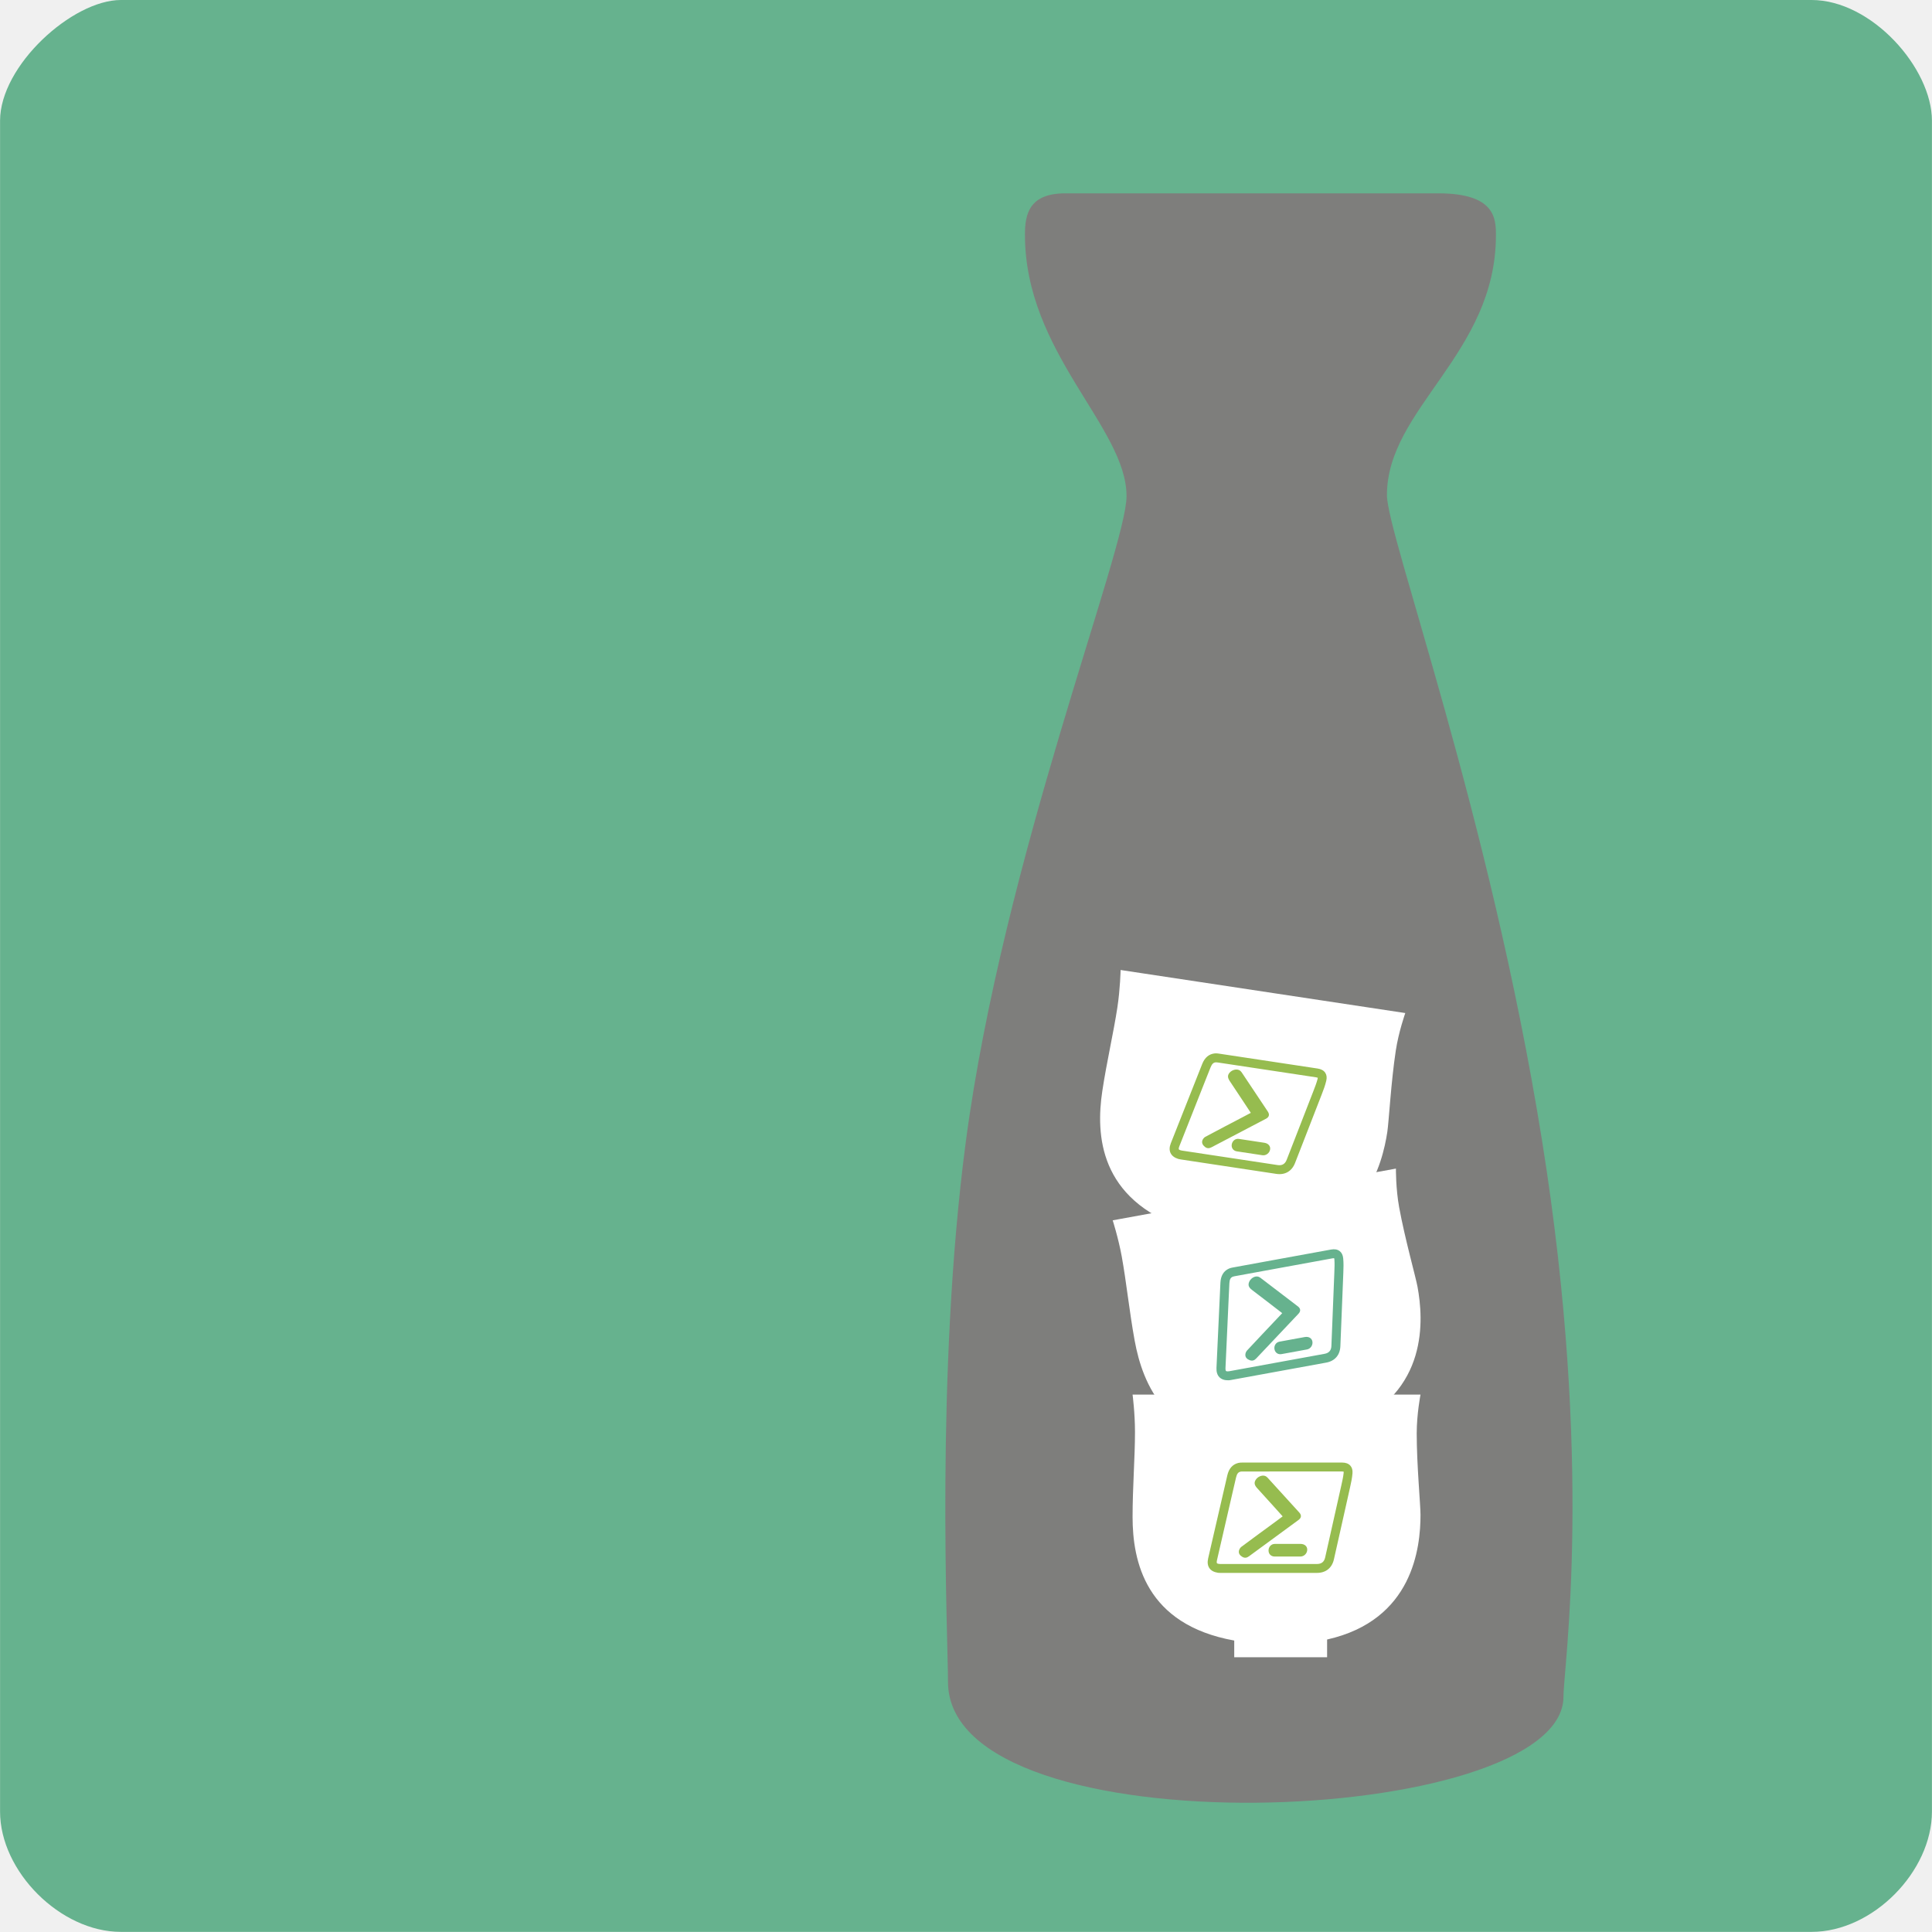
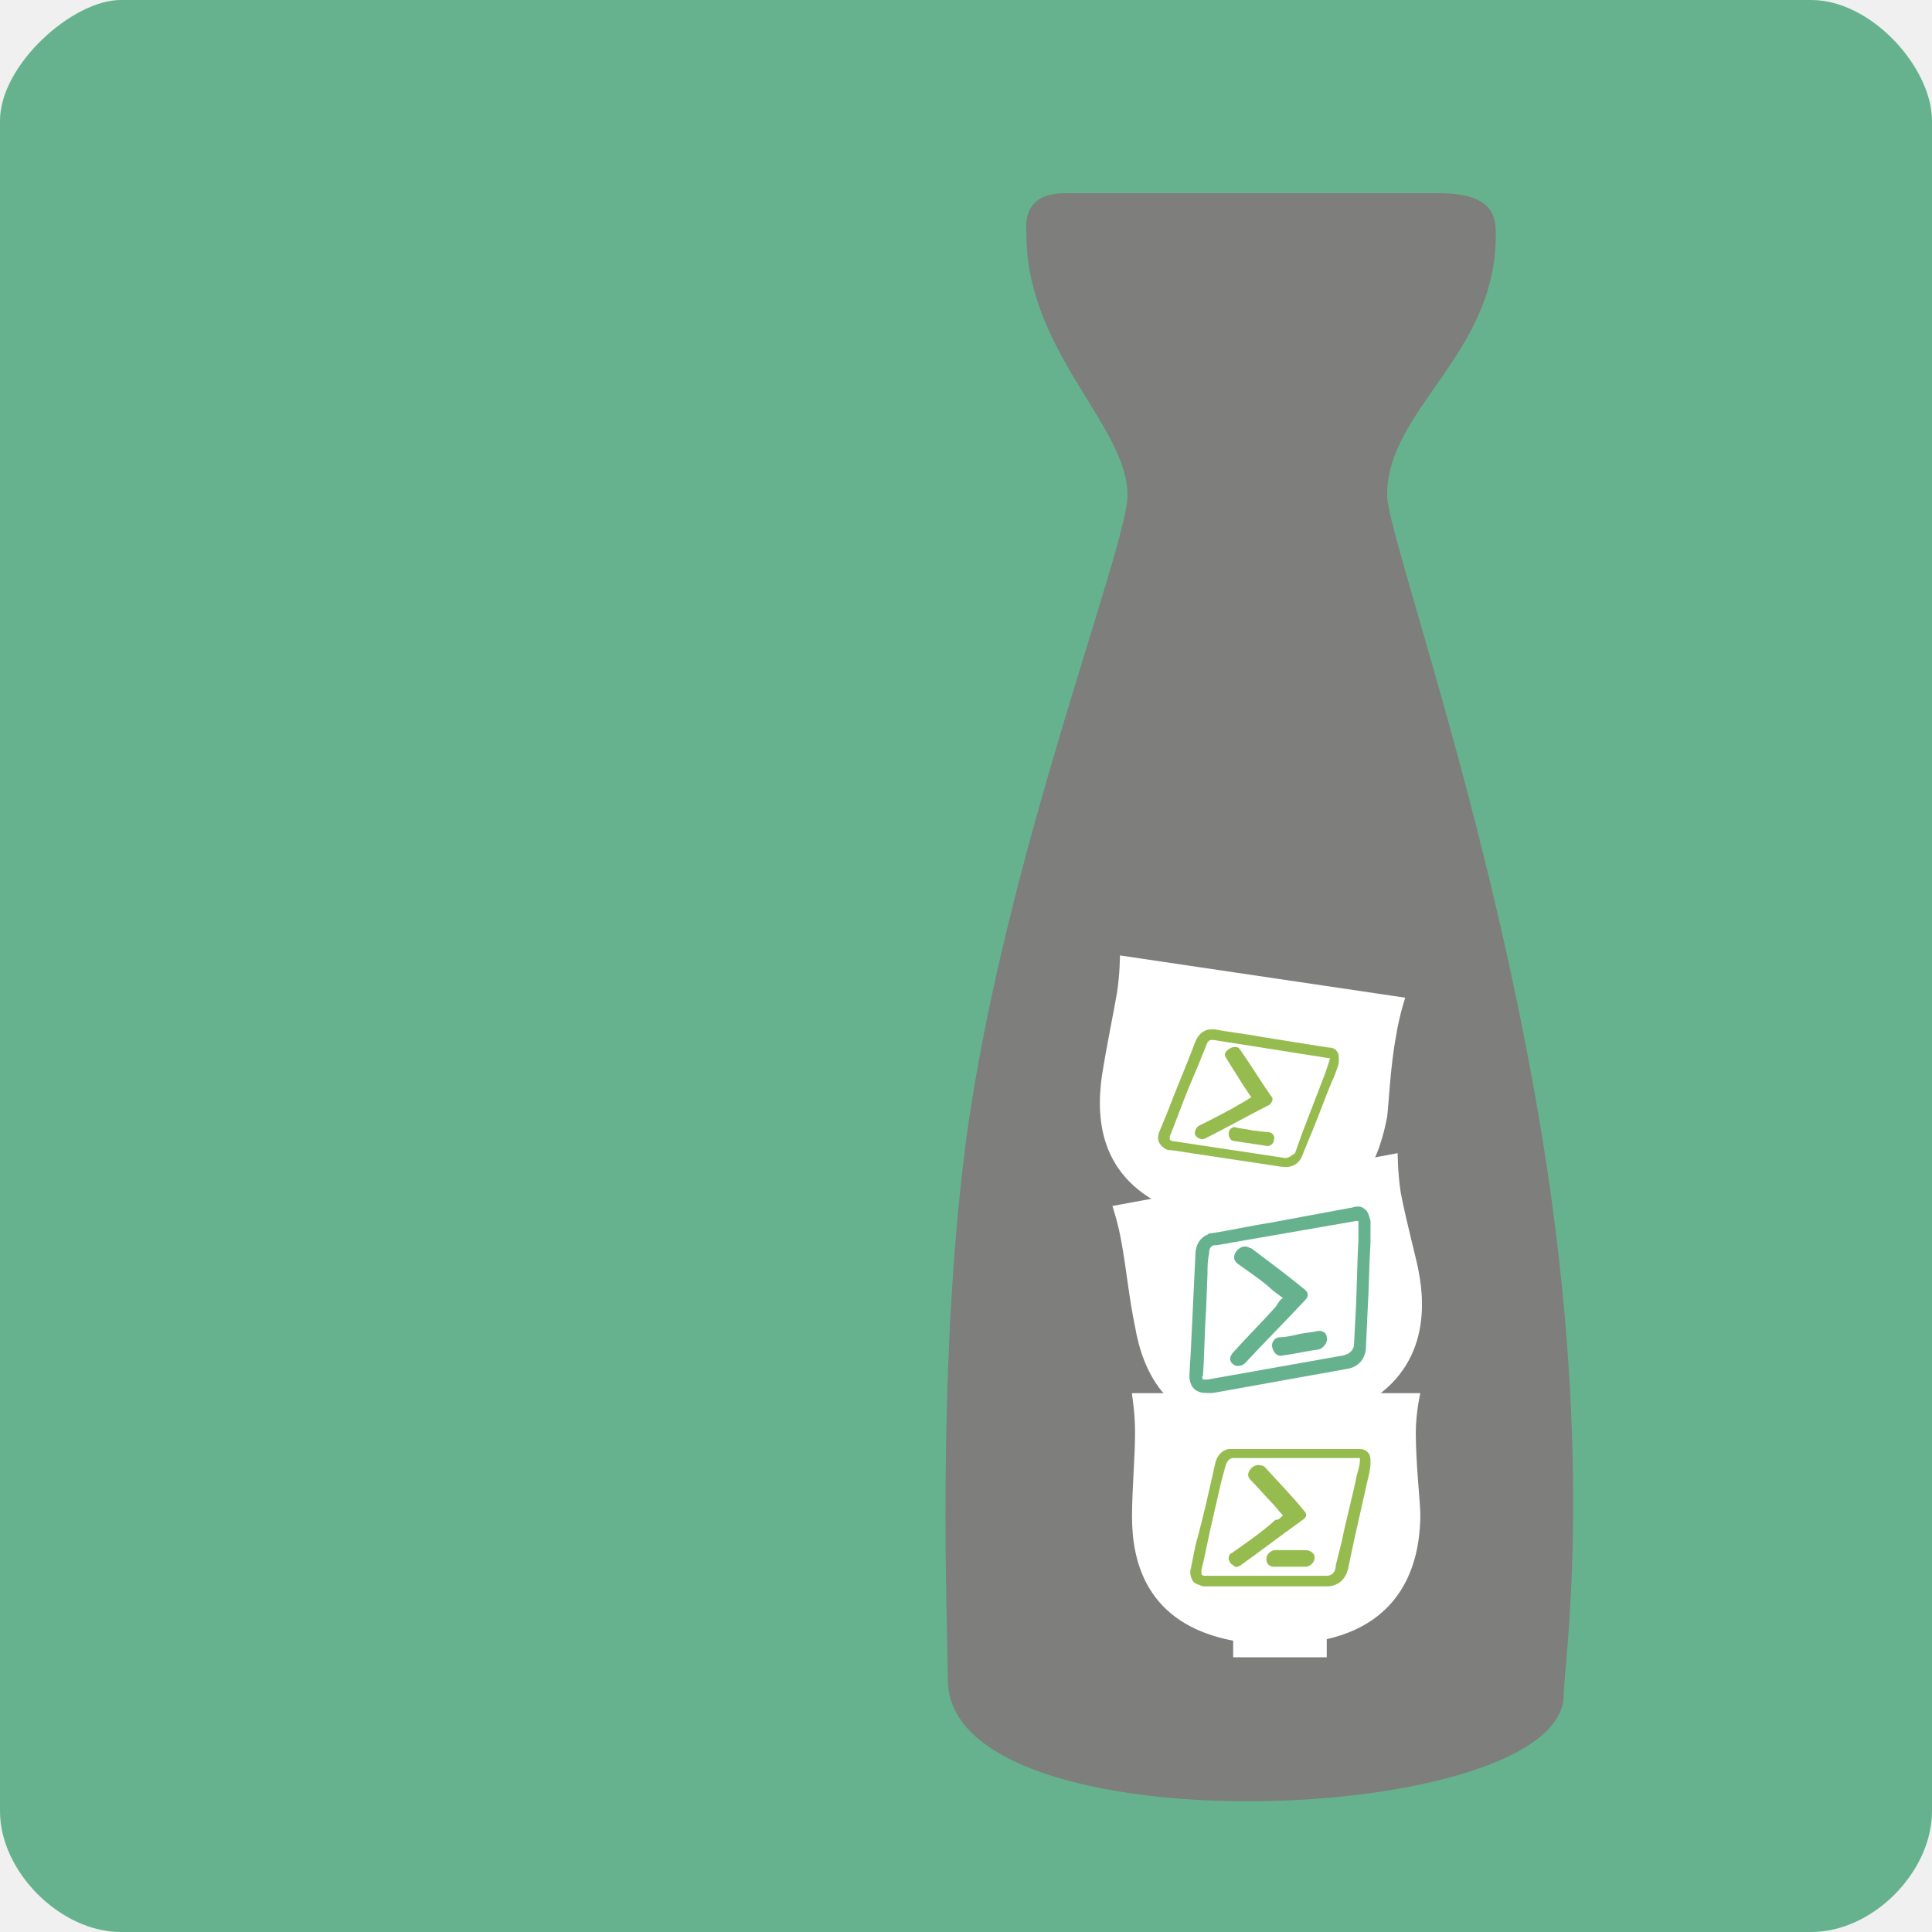
<svg xmlns="http://www.w3.org/2000/svg" version="1.1" x="0px" y="0px" viewBox="0 0 128 128" style="enable-background:new 0 0 128 128;" xml:space="preserve">
-   <g id="Single_Charcoal_16x16">
- </g>
-   <g id="Single_Charcoal_32x32">
- </g>
-   <g id="Single_Charcoal_64x64">
- </g>
-   <g id="Single_Charcoal_128x128">
- </g>
-   <g id="Single_Charcoal_256x256">
- </g>
+   <style type="text/css">
+ 	.st0{fill:#96BC4F;}
+ 	.st1{fill:#FFFFFF;}
+ 	.st2{fill:#66B28E;}
+ 	.st3{fill:#7E7E7C;}
+ </style>
  <g id="Single_Olive_16x16">
</g>
  <g id="Single_Olive_32x32">
</g>
  <g id="Single_Olive_64x64">
</g>
-   <g id="Single_Olive_128x128">
- </g>
  <g id="Single_Olive_256x256">
</g>
  <g id="Single_Teal_256x256">
+ </g>
+   <g id="Single_Charcoal_256x256">
</g>
  <g id="Single_Teal_16x16">
</g>
  <g id="Single_Teal_32x32">
</g>
  <g id="Single_Teal_64x64">
</g>
-   <g id="Single_Teal_16x16_1_">
+   <g id="Single_Charcoal_32x32">
+ </g>
+   <g id="Single_Charcoal_16x16">
+ </g>
+   <g id="Single_Charcoal_64x64">
+ </g>
+   <g id="Single_Charcoal_128x128">
</g>
  <g id="Full_Olive_16x16">
</g>
  <g id="Full_Olive_32x32">
</g>
  <g id="Full_Olive_64x64">
</g>
-   <g id="Full_Olive_128x128">
+   <g id="Full_Olive_256x256">
</g>
-   <g id="Full_Olive_256x256">
+   <g id="Full_Teal_256x256">
</g>
  <g id="Full_Teal_16x16">
</g>
  <g id="Full_Teal_32x32">
</g>
  <g id="Full_Teal_64x64">
- </g>
-   <g id="Full_Teal_128x128">
-     <path style="fill:#66B28E;" d="M120.026,127.992H8.005c-4.001,0-8.001-4.001-8.001-7.97V8.001C0.004,4.334,4.805,0,8.005,0h112.021   c3.969,0,7.97,4.504,7.97,8.001v112.021C127.996,123.991,124.077,127.992,120.026,127.992z" />
-     <path style="fill:#7E7E7C;" d="M70.584,12.809c2.396,0,20.716,0,24.702,0c3.768,0,3.823,1.656,3.823,2.777   c0,7.853-7.221,11.469-7.221,17.22c0,2.614,6.812,21.119,10.275,42.75s1.422,34.885,1.422,36.846   c0,8.691-40.778,10.391-40.778-0.98c0-3.006-0.85-20.389,1.176-35.746C66.456,56.934,74.636,36.4,74.636,32.871   c0-4.574-6.731-9.476-6.731-17.318C67.905,14.181,68.188,12.809,70.584,12.809z" />
+     <path class="st2" d="M120,128H8c-4,0-8-4-8-8V8c0-3.7,4.8-8,8-8h112c4,0,8,4.5,8,8v112C128,124,124.1,128,120,128z" />
+     <path class="st3" d="M70.6,12.8c2.4,0,20.7,0,24.7,0c3.8,0,3.8,1.7,3.8,2.8c0,7.9-7.2,11.5-7.2,17.2c0,2.6,6.8,21.1,10.3,42.7   s1.4,34.9,1.4,36.8c0,8.7-40.8,10.4-40.8-1c0-3-0.8-20.4,1.2-35.7c2.5-18.7,10.7-39.3,10.7-42.8c0-4.6-6.7-9.5-6.7-17.3   C67.9,14.2,68.2,12.8,70.6,12.8z" />
    <g>
-       <path style="fill:#FFFFFF;" d="M74.243,64.265c0,0-0.025,1.234-0.212,2.469c-0.251,1.658-0.709,3.624-0.999,5.542    c-0.439,2.905-0.223,7.183,5.434,9.108L78.3,82.477l6.084,0.92l0.176-1.161c5.826-0.413,7.031-5.113,7.353-7.243    c0.102-0.675,0.244-3.294,0.56-5.378c0.19-1.258,0.631-2.498,0.631-2.498L74.243,64.265z" />
+       <path class="st1" d="M74.2,63.3c0,0,0,1.2-0.2,2.5c-0.3,1.7-0.7,3.6-1,5.5c-0.4,2.9-0.2,7.2,5.4,9.1l-0.2,1.1l6.1,0.9l0.2-1.2    c5.8-0.4,7-5.1,7.4-7.2c0.1-0.7,0.2-3.3,0.6-5.4c0.2-1.3,0.6-2.5,0.6-2.5L74.2,63.3z" />
      <g>
-         <path style="fill:#96BC4F;" d="M87.799,71.069c-0.1-0.148-0.27-0.241-0.504-0.276l-3.827-0.579     c-0.909-0.137-1.817-0.275-2.725-0.411c-0.075-0.011-0.164-0.022-0.255-0.013c-0.386,0.037-0.668,0.272-0.838,0.7     c-0.549,1.38-1.095,2.762-1.641,4.144l-0.439,1.11c-0.098,0.247-0.104,0.465-0.018,0.646c0.086,0.18,0.256,0.311,0.507,0.391     c0.049,0.015,0.101,0.025,0.17,0.035c0.012,0.002,0.026,0.004,0.039,0.006l6.292,0.951c0.576,0.087,1.028-0.176,1.24-0.722     l0.573-1.47c0.399-1.025,0.799-2.05,1.196-3.076c0.106-0.275,0.227-0.587,0.3-0.904C87.919,71.39,87.895,71.211,87.799,71.069z      M84.65,77.189l-6.349-0.96c-0.127-0.023-0.186-0.058-0.2-0.083c-0.013-0.024-0.011-0.09,0.034-0.205     c0.357-0.905,0.715-1.81,1.073-2.714l0.656-1.659c0.112-0.285,0.223-0.57,0.339-0.853c0.095-0.233,0.192-0.323,0.354-0.333     c0.038-0.002,0.082,0.004,0.117,0.009l3.256,0.491l3.255,0.492c0.09,0.014,0.116,0.032,0.118,0.029     c0.001,0.006,0.004,0.032-0.013,0.096c-0.068,0.255-0.167,0.512-0.276,0.793c-0.431,1.113-0.864,2.226-1.297,3.338l-0.475,1.219     C85.137,77.118,84.938,77.233,84.65,77.189z" />
-         <path style="fill:#96BC4F;" d="M82.869,73.729c-0.173-0.262-0.331-0.503-0.49-0.743c-0.302-0.456-0.605-0.911-0.907-1.366     c-0.148-0.223-0.15-0.384-0.011-0.549c0.154-0.183,0.442-0.267,0.64-0.172c0.063,0.03,0.123,0.087,0.162,0.146     c0.58,0.864,1.156,1.731,1.733,2.598c0.131,0.197,0.088,0.367-0.123,0.477c-1.204,0.632-2.409,1.261-3.613,1.893     c-0.151,0.079-0.293,0.08-0.428-0.027c-0.14-0.111-0.231-0.256-0.171-0.433c0.032-0.092,0.113-0.192,0.199-0.238     c0.856-0.458,1.717-0.906,2.576-1.356C82.575,73.886,82.712,73.812,82.869,73.729z" />
-         <path style="fill:#96BC4F;" d="M82.94,75.586c0.276,0.042,0.553,0.082,0.829,0.126c0.261,0.041,0.415,0.222,0.379,0.443     c-0.038,0.241-0.271,0.418-0.511,0.382c-0.566-0.084-1.131-0.169-1.696-0.257c-0.23-0.036-0.368-0.225-0.336-0.45     c0.034-0.239,0.239-0.407,0.468-0.375C82.362,75.496,82.651,75.542,82.94,75.586z" />
+         <path class="st0" d="M88.6,69.7c-0.1-0.2-0.3-0.3-0.6-0.3l-4.4-0.7c-1-0.2-2.1-0.3-3.1-0.5c-0.1,0-0.2,0-0.3,0     c-0.4,0-0.8,0.3-1,0.8c-0.6,1.6-1.3,3.2-1.9,4.8L76.8,75c-0.1,0.3-0.1,0.5,0,0.7c0.1,0.2,0.3,0.4,0.6,0.5c0.1,0,0.1,0,0.2,0     c0,0,0,0,0,0l7.3,1.1c0.7,0.1,1.2-0.2,1.4-0.8l0.7-1.7c0.5-1.2,0.9-2.4,1.4-3.5c0.1-0.3,0.3-0.7,0.3-1     C88.7,70,88.7,69.8,88.6,69.7z M85,76.7l-7.3-1.1c-0.1,0-0.2-0.1-0.2-0.1c0,0,0-0.1,0-0.2c0.4-1,0.8-2.1,1.2-3.1l0.8-1.9     c0.1-0.3,0.3-0.7,0.4-1c0.1-0.3,0.2-0.4,0.4-0.4c0,0,0.1,0,0.1,0l3.8,0.6l3.8,0.6c0.1,0,0.1,0,0.1,0c0,0,0,0,0,0.1     c-0.1,0.3-0.2,0.6-0.3,0.9c-0.5,1.3-1,2.6-1.5,3.9l-0.5,1.4C85.5,76.6,85.3,76.8,85,76.7z" />
+         <path class="st0" d="M82.9,72.7c-0.2-0.3-0.4-0.6-0.6-0.9c-0.3-0.5-0.7-1.1-1-1.6c-0.2-0.3-0.2-0.4,0-0.6     c0.2-0.2,0.5-0.3,0.7-0.2c0.1,0,0.1,0.1,0.2,0.2c0.7,1,1.3,2,2,3c0.2,0.2,0.1,0.4-0.1,0.6c-1.4,0.7-2.8,1.5-4.2,2.2     c-0.2,0.1-0.3,0.1-0.5,0c-0.2-0.1-0.3-0.3-0.2-0.5c0-0.1,0.1-0.2,0.2-0.3c1-0.5,2-1,3-1.6C82.6,72.9,82.7,72.8,82.9,72.7z" />
+         <path class="st0" d="M83,74.9c0.3,0,0.6,0.1,1,0.1c0.3,0,0.5,0.3,0.4,0.5c0,0.3-0.3,0.5-0.6,0.4c-0.7-0.1-1.3-0.2-2-0.3     c-0.3,0-0.4-0.3-0.4-0.5c0-0.3,0.3-0.5,0.5-0.4C82.3,74.8,82.6,74.8,83,74.9z" />
      </g>
    </g>
    <g>
-       <path style="fill:#FFFFFF;" d="M73.719,80.85c0,0,0.377,1.176,0.601,2.404c0.301,1.649,0.506,3.658,0.855,5.566    c0.528,2.89,2.122,6.866,8.097,6.849l0.199,1.088l6.053-1.106l-0.211-1.155c5.376-2.283,4.99-7.119,4.602-9.239    c-0.123-0.671-0.838-3.194-1.217-5.268c-0.229-1.251-0.214-2.567-0.214-2.567L73.719,80.85z" />
+       <path class="st1" d="M73.7,79.9c0,0,0.4,1.2,0.6,2.4c0.3,1.6,0.5,3.7,0.9,5.6c0.5,2.9,2.1,6.9,8.1,6.8l0.2,1.1l6.1-1.1l-0.2-1.2    c5.4-2.3,5-7.1,4.6-9.2c-0.1-0.7-0.8-3.2-1.2-5.3c-0.2-1.3-0.2-2.6-0.2-2.6L73.7,79.9z" />
      <g>
-         <path style="fill:#66B28E;" d="M88.75,82.883c-0.143-0.107-0.333-0.14-0.567-0.097l-3.807,0.695     c-0.904,0.165-1.807,0.33-2.71,0.496c-0.075,0.014-0.162,0.033-0.245,0.07c-0.353,0.16-0.543,0.474-0.565,0.934     c-0.071,1.484-0.139,2.968-0.206,4.452l-0.055,1.193c-0.012,0.266,0.053,0.474,0.193,0.617c0.139,0.142,0.343,0.211,0.606,0.205     c0.052-0.001,0.104-0.009,0.172-0.022c0.012-0.002,0.026-0.005,0.039-0.007l6.26-1.143c0.573-0.105,0.915-0.501,0.938-1.086     l0.064-1.576c0.045-1.099,0.09-2.198,0.132-3.298c0.011-0.295,0.024-0.629-0.009-0.953C88.968,83.147,88.887,82.986,88.75,82.883     z M87.76,89.693l-6.317,1.154c-0.127,0.019-0.195,0.005-0.216-0.014c-0.02-0.018-0.04-0.082-0.035-0.205     c0.043-0.972,0.088-1.944,0.133-2.915l0.081-1.782c0.013-0.306,0.026-0.611,0.044-0.917c0.015-0.251,0.076-0.368,0.227-0.43     c0.035-0.014,0.079-0.023,0.113-0.029l3.239-0.593l3.239-0.592c0.089-0.016,0.12-0.008,0.121-0.011     c0.003,0.005,0.014,0.029,0.019,0.095c0.019,0.263,0.008,0.538-0.004,0.84c-0.046,1.193-0.095,2.386-0.143,3.579l-0.053,1.307     C88.197,89.468,88.046,89.641,87.76,89.693z" />
-         <path style="fill:#66B28E;" d="M84.951,87c-0.248-0.192-0.476-0.368-0.705-0.544c-0.434-0.333-0.868-0.665-1.302-0.998     c-0.213-0.163-0.267-0.314-0.189-0.516c0.087-0.224,0.332-0.396,0.549-0.371c0.07,0.008,0.144,0.042,0.201,0.085     c0.829,0.629,1.656,1.262,2.482,1.894c0.188,0.144,0.202,0.318,0.038,0.492c-0.934,0.988-1.869,1.975-2.802,2.964     c-0.117,0.124-0.251,0.171-0.414,0.113c-0.168-0.06-0.302-0.167-0.302-0.354c0-0.098,0.045-0.218,0.111-0.289     c0.66-0.711,1.33-1.414,1.996-2.12C84.724,87.243,84.83,87.129,84.951,87z" />
-         <path style="fill:#66B28E;" d="M85.622,88.732c0.275-0.05,0.55-0.102,0.825-0.15c0.26-0.046,0.464,0.075,0.503,0.296     c0.042,0.24-0.12,0.483-0.359,0.527c-0.562,0.105-1.125,0.207-1.688,0.308c-0.229,0.041-0.421-0.093-0.464-0.316     c-0.046-0.237,0.094-0.462,0.321-0.506C85.046,88.835,85.334,88.785,85.622,88.732z" />
+         <path class="st2" d="M90.4,80.1c-0.2-0.2-0.5-0.2-0.8-0.1l-5.4,1c-1.3,0.2-2.6,0.5-3.9,0.7c-0.1,0-0.2,0-0.3,0.1     c-0.5,0.2-0.8,0.7-0.8,1.3c-0.1,2.1-0.2,4.2-0.3,6.3l-0.1,1.7c0,0.4,0.1,0.7,0.3,0.9c0.2,0.2,0.5,0.3,0.9,0.3c0.1,0,0.1,0,0.2,0     c0,0,0,0,0.1,0l8.9-1.6c0.8-0.1,1.3-0.7,1.3-1.5l0.1-2.2c0.1-1.6,0.1-3.1,0.2-4.7c0-0.4,0-0.9,0-1.4     C90.7,80.5,90.6,80.2,90.4,80.1z M89,89.8l-9,1.6c-0.2,0-0.3,0-0.3,0c0,0-0.1-0.1,0-0.3c0.1-1.4,0.1-2.8,0.2-4.2l0.1-2.5     c0-0.4,0-0.9,0.1-1.3c0-0.4,0.1-0.5,0.3-0.6c0.1,0,0.1,0,0.2,0l4.6-0.8l4.6-0.8c0.1,0,0.2,0,0.2,0c0,0,0,0,0,0.1     c0,0.4,0,0.8,0,1.2c-0.1,1.7-0.1,3.4-0.2,5.1l-0.1,1.9C89.6,89.5,89.4,89.7,89,89.8z" />
+         <path class="st2" d="M85,86c-0.4-0.3-0.7-0.5-1-0.8c-0.6-0.5-1.2-0.9-1.9-1.4c-0.3-0.2-0.4-0.4-0.3-0.7c0.1-0.3,0.5-0.6,0.8-0.5     c0.1,0,0.2,0.1,0.3,0.1c1.2,0.9,2.4,1.8,3.5,2.7c0.3,0.2,0.3,0.5,0.1,0.7c-1.3,1.4-2.7,2.8-4,4.2c-0.2,0.2-0.4,0.2-0.6,0.2     c-0.2-0.1-0.4-0.2-0.4-0.5c0-0.1,0.1-0.3,0.2-0.4c0.9-1,1.9-2,2.8-3C84.7,86.3,84.8,86.1,85,86z" />
+         <path class="st2" d="M86,88.4c0.4-0.1,0.8-0.1,1.2-0.2c0.4-0.1,0.7,0.1,0.7,0.4c0.1,0.3-0.2,0.7-0.5,0.8     c-0.8,0.1-1.6,0.3-2.4,0.4c-0.3,0.1-0.6-0.1-0.7-0.5c-0.1-0.3,0.1-0.7,0.5-0.7C85.1,88.6,85.6,88.5,86,88.4z" />
      </g>
    </g>
    <g>
-       <path style="fill:#FFFFFF;" d="M75.036,92.395c0,0,0.16,1.224,0.16,2.473c0,1.676-0.16,3.69-0.16,5.629    c0,2.938,0.853,7.136,6.735,8.193v1.106h6.153v-1.174c5.699-1.28,6.188-6.107,6.188-8.261c0-0.682-0.251-3.293-0.251-5.401    c0-1.272,0.251-2.564,0.251-2.564H75.036z" />
+       <path class="st1" d="M75,92.4c0,0,0.2,1.2,0.2,2.5c0,1.7-0.2,3.7-0.2,5.6c0,2.9,0.9,7.1,6.7,8.2v1.1h6.2v-1.2    c5.7-1.3,6.2-6.1,6.2-8.3c0-0.7-0.3-3.3-0.3-5.4c0-1.3,0.3-2.6,0.3-2.6H75z" />
      <g>
-         <path style="fill:#96BC4F;" d="M89.457,97.096c-0.121-0.131-0.303-0.198-0.54-0.198h-3.87c-0.919,0-1.837,0-2.755,0.001     c-0.076,0-0.166,0.003-0.254,0.025c-0.376,0.094-0.62,0.369-0.724,0.818c-0.336,1.447-0.67,2.894-1.003,4.342l-0.268,1.163     c-0.06,0.259-0.033,0.475,0.079,0.641c0.111,0.165,0.3,0.269,0.56,0.311c0.051,0.008,0.104,0.009,0.173,0.009     c0.013,0,0.026,0,0.04,0h6.363c0.582,0,0.99-0.328,1.118-0.9l0.346-1.539c0.242-1.073,0.483-2.147,0.722-3.221     c0.064-0.288,0.136-0.614,0.162-0.939C89.624,97.395,89.573,97.222,89.457,97.096z M87.259,103.618h-6.422     c-0.129-0.004-0.193-0.03-0.21-0.052c-0.017-0.022-0.025-0.088,0.003-0.208c0.217-0.948,0.436-1.896,0.655-2.844l0.4-1.738     c0.068-0.298,0.136-0.597,0.208-0.894c0.06-0.245,0.141-0.348,0.3-0.382c0.037-0.008,0.082-0.009,0.117-0.009l3.293-0.002h3.293     c0.091,0,0.12,0.014,0.121,0.011c0.002,0.006,0.009,0.031,0.002,0.097c-0.029,0.262-0.089,0.531-0.155,0.826     c-0.26,1.165-0.522,2.33-0.784,3.495l-0.287,1.277C87.73,103.475,87.55,103.618,87.259,103.618z" />
-         <path style="fill:#96BC4F;" d="M84.98,100.463c-0.21-0.233-0.402-0.448-0.595-0.661c-0.367-0.405-0.735-0.81-1.101-1.215     c-0.18-0.199-0.206-0.357-0.093-0.541c0.125-0.204,0.398-0.33,0.607-0.266c0.067,0.02,0.134,0.068,0.182,0.12     c0.703,0.768,1.402,1.539,2.102,2.31c0.159,0.176,0.141,0.349-0.051,0.491c-1.096,0.805-2.193,1.607-3.289,2.412     c-0.138,0.101-0.278,0.123-0.427,0.037c-0.155-0.089-0.267-0.218-0.233-0.403c0.017-0.096,0.083-0.207,0.161-0.265     c0.778-0.581,1.562-1.152,2.345-1.726C84.713,100.662,84.838,100.569,84.98,100.463z" />
-         <path style="fill:#96BC4F;" d="M85.329,102.288c0.279,0,0.559-0.001,0.838,0c0.264,0.001,0.443,0.157,0.441,0.382     c-0.002,0.244-0.205,0.453-0.448,0.454c-0.572,0.002-1.144,0.002-1.716,0c-0.233-0.001-0.397-0.167-0.4-0.395     c-0.002-0.241,0.176-0.438,0.407-0.44C84.744,102.285,85.036,102.288,85.329,102.288z" />
+         <path class="st0" d="M90.6,96.2c-0.2-0.2-0.4-0.2-0.7-0.2h-4.8c-1.1,0-2.3,0-3.4,0c-0.1,0-0.2,0-0.3,0c-0.5,0.1-0.8,0.5-0.9,1     c-0.4,1.8-0.8,3.6-1.3,5.4l-0.3,1.5c-0.1,0.3,0,0.6,0.1,0.8c0.1,0.2,0.4,0.3,0.7,0.4c0.1,0,0.1,0,0.2,0c0,0,0,0,0,0h8     c0.7,0,1.2-0.4,1.4-1.1l0.4-1.9c0.3-1.3,0.6-2.7,0.9-4c0.1-0.4,0.2-0.8,0.2-1.2C90.8,96.6,90.8,96.4,90.6,96.2z M87.9,104.4h-8     c-0.2,0-0.2,0-0.3-0.1c0,0,0-0.1,0-0.3c0.3-1.2,0.5-2.4,0.8-3.6l0.5-2.2c0.1-0.4,0.2-0.7,0.3-1.1c0.1-0.3,0.2-0.4,0.4-0.5     c0,0,0.1,0,0.1,0l4.1,0h4.1c0.1,0,0.1,0,0.2,0c0,0,0,0,0,0.1c0,0.3-0.1,0.7-0.2,1c-0.3,1.5-0.7,2.9-1,4.4l-0.4,1.6     C88.5,104.2,88.2,104.4,87.9,104.4z" />
+         <path class="st0" d="M85,100.4c-0.3-0.3-0.5-0.6-0.7-0.8c-0.5-0.5-0.9-1-1.4-1.5c-0.2-0.2-0.3-0.4-0.1-0.7     c0.2-0.3,0.5-0.4,0.8-0.3c0.1,0,0.2,0.1,0.2,0.1c0.9,1,1.8,1.9,2.6,2.9c0.2,0.2,0.2,0.4-0.1,0.6c-1.4,1-2.7,2-4.1,3     c-0.2,0.1-0.3,0.2-0.5,0c-0.2-0.1-0.3-0.3-0.3-0.5c0-0.1,0.1-0.3,0.2-0.3c1-0.7,2-1.4,2.9-2.2C84.7,100.7,84.8,100.6,85,100.4z" />
+         <path class="st0" d="M85.5,102.7c0.3,0,0.7,0,1,0c0.3,0,0.6,0.2,0.6,0.5c0,0.3-0.3,0.6-0.6,0.6c-0.7,0-1.4,0-2.1,0     c-0.3,0-0.5-0.2-0.5-0.5c0-0.3,0.2-0.5,0.5-0.6C84.7,102.7,85.1,102.7,85.5,102.7z" />
      </g>
    </g>
  </g>
-   <g id="Full_Teal_256x256">
- </g>
</svg>
